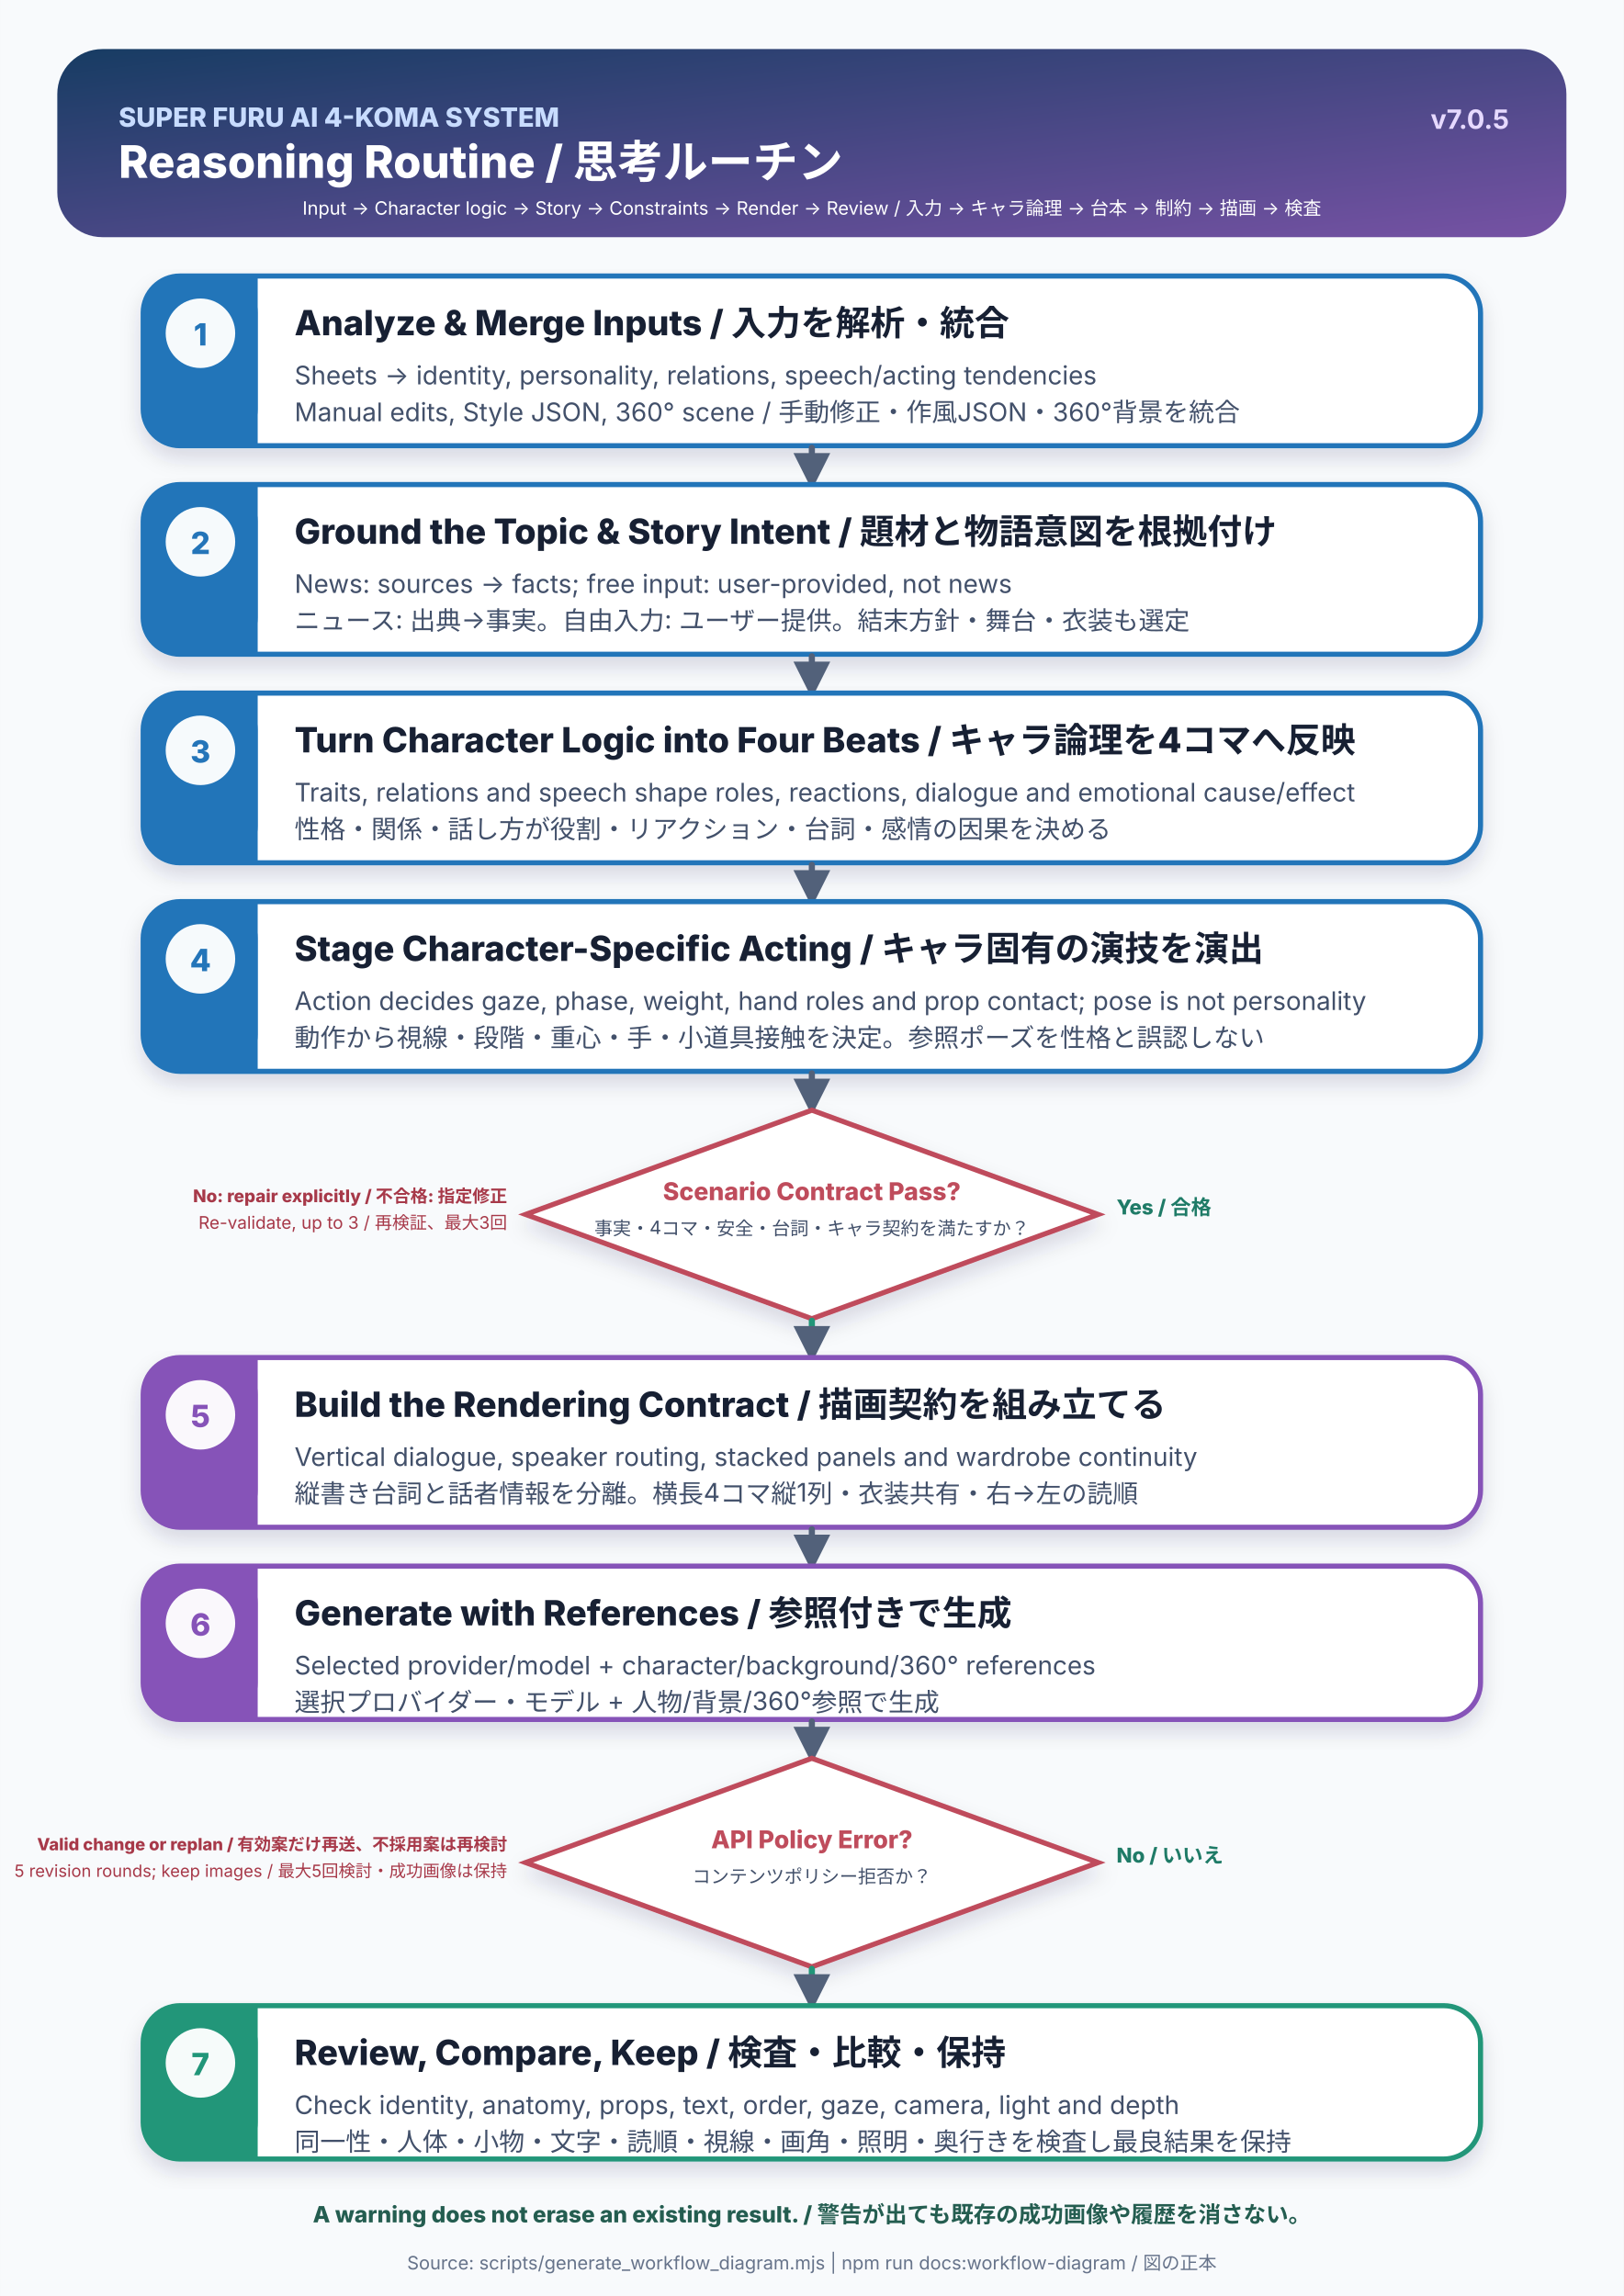
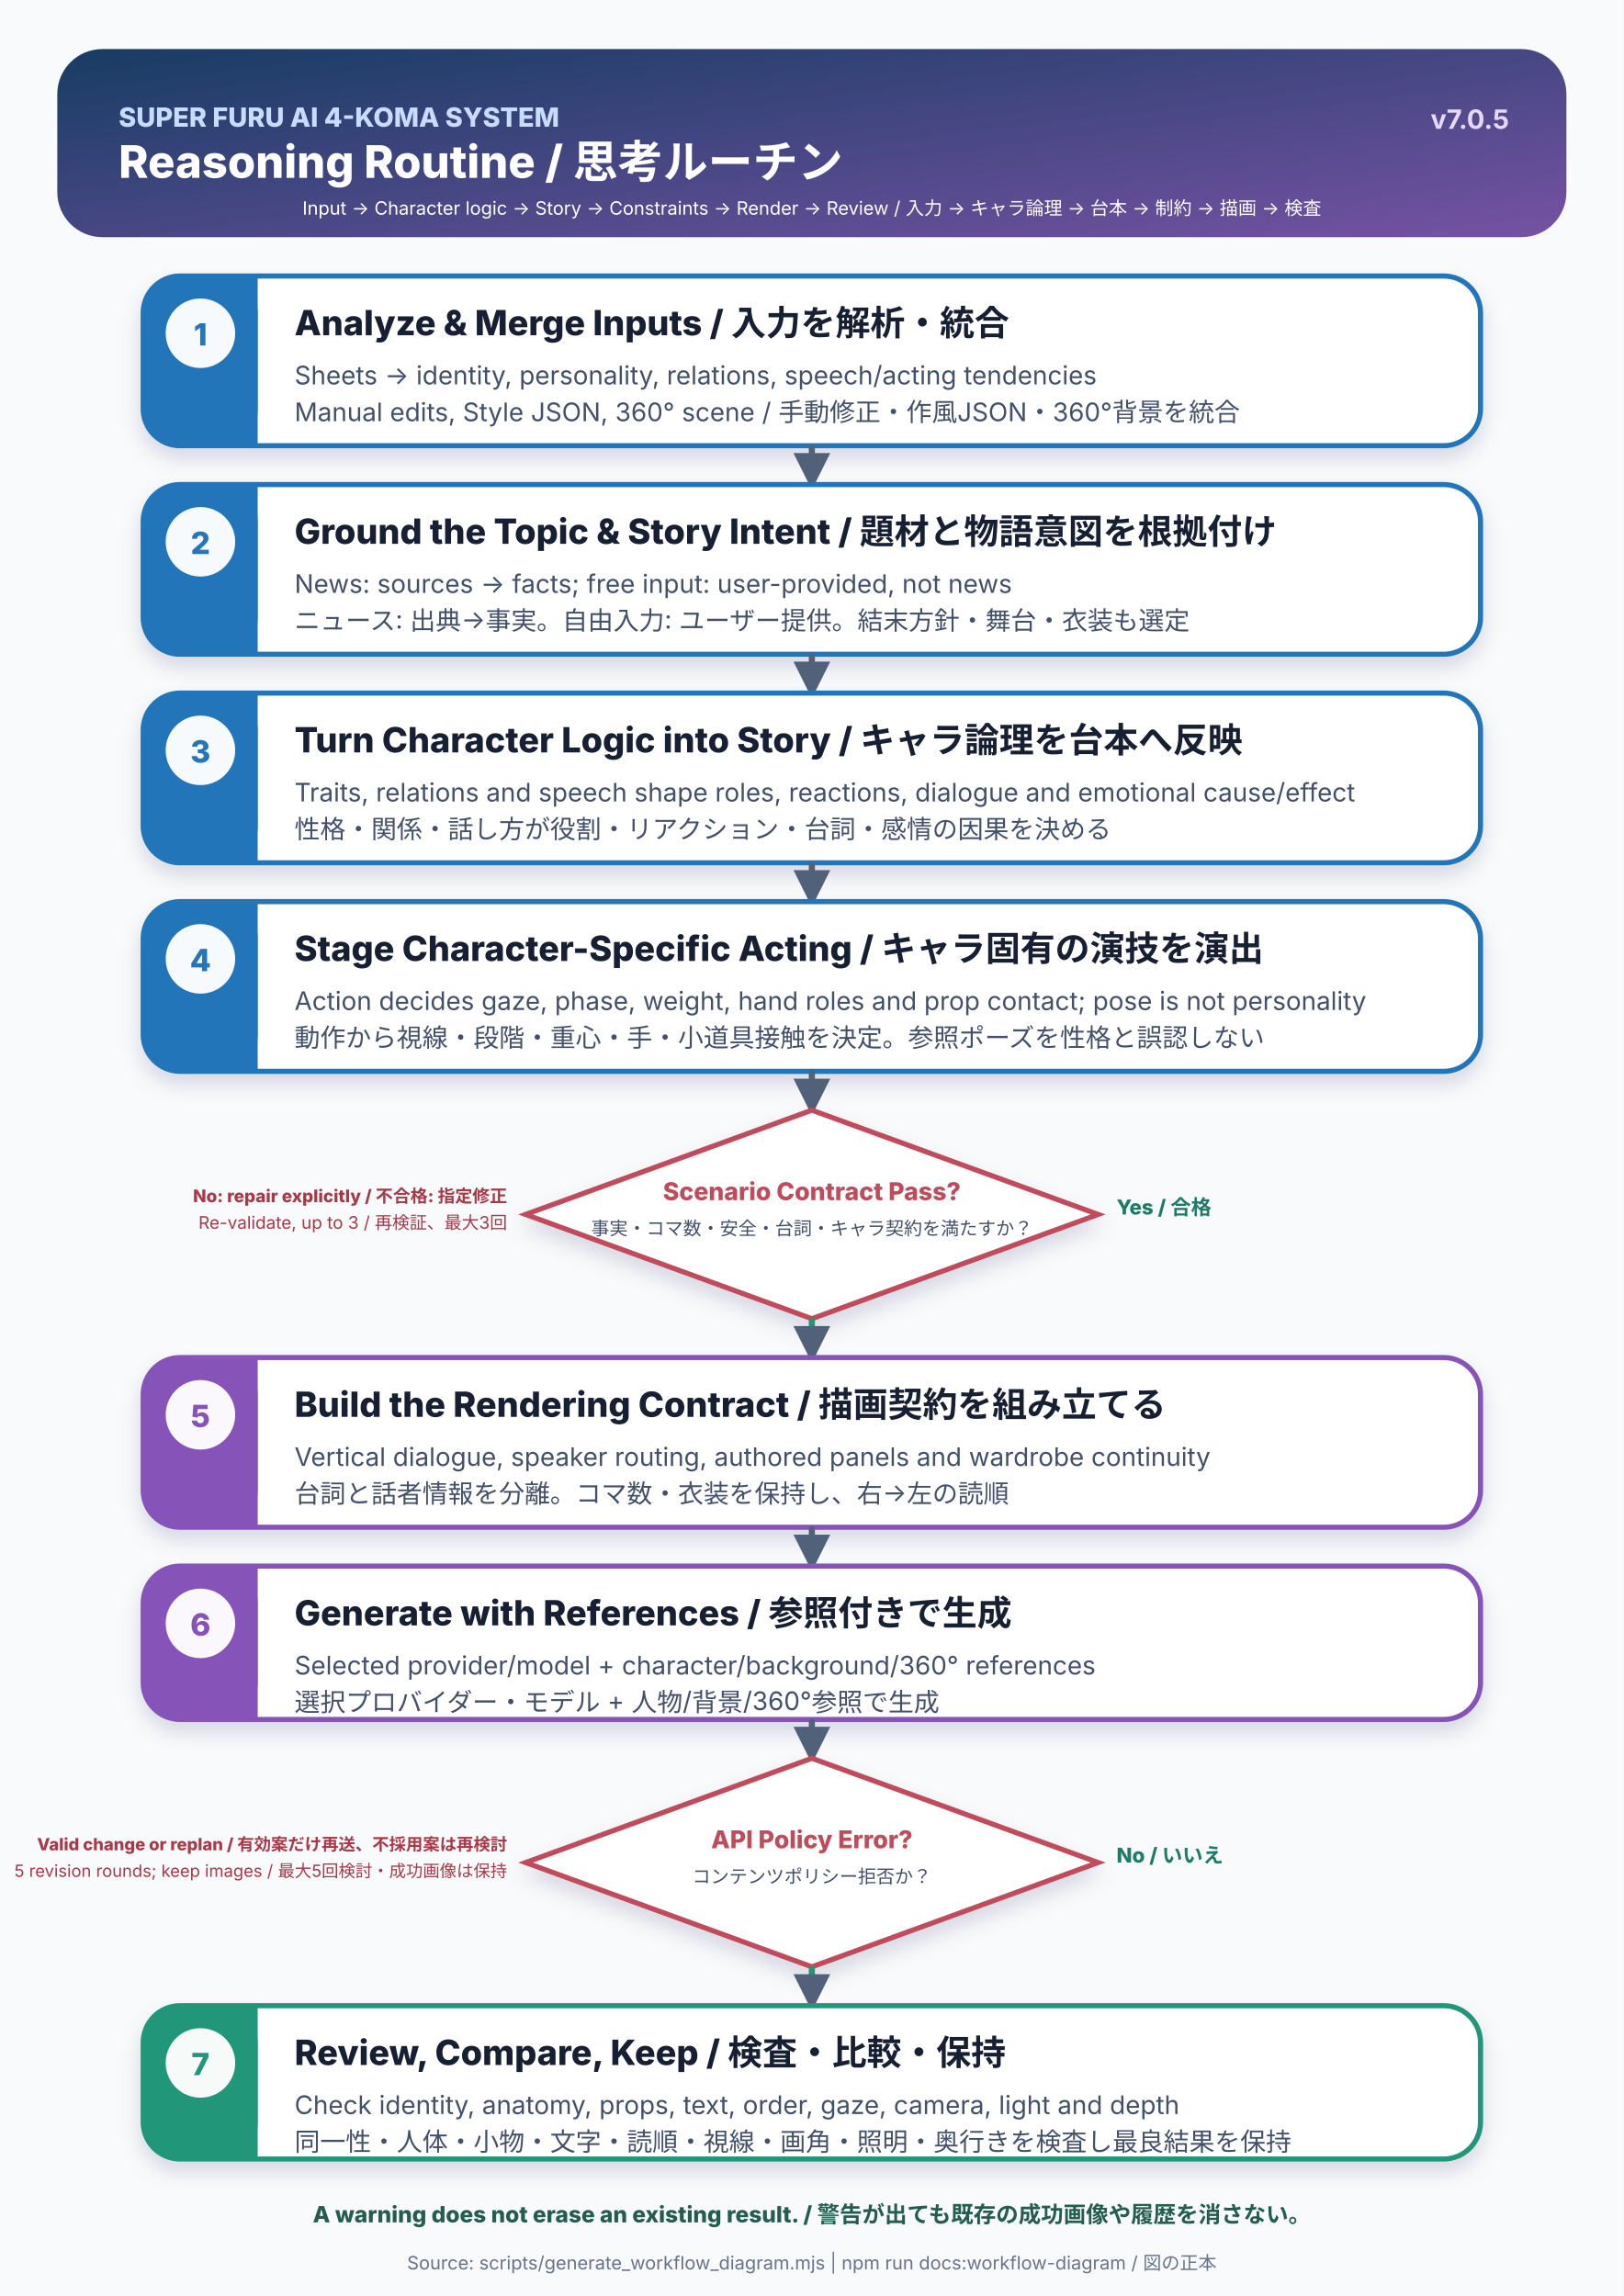
<svg xmlns="http://www.w3.org/2000/svg" width="210mm" height="297mm" viewBox="0 0 794 1123" role="img" aria-labelledby="title description">
  <defs>
    <linearGradient id="header" x1="0" x2="1" y1="0" y2="1">
      <stop stop-color="#173c63" />
      <stop offset="1" stop-color="#7652a4" />
    </linearGradient>
    <filter id="shadow" x="-10%" y="-10%" width="120%" height="130%">
      <feDropShadow dx="0" dy="5" stdDeviation="5" flood-color="#16223d" flood-opacity=".14" />
    </filter>
    <marker id="arrow-navy" viewBox="0 0 10 10" refX="8" refY="5" markerWidth="6" markerHeight="6" orient="auto">
      <path d="M 0 0 L 10 5 L 0 10 z" fill="#52617a" />
    </marker>
    <marker id="arrow-red" viewBox="0 0 10 10" refX="8" refY="5" markerWidth="6" markerHeight="6" orient="auto">
      <path d="M 0 0 L 10 5 L 0 10 z" fill="#bf4c5c" />
    </marker>
    <style>text { font-family: Inter, "Noto Sans JP", "Yu Gothic UI", sans-serif; }</style>
  </defs>
  <rect width="794" height="1123" fill="#f8fafc" />
  <rect x="28" y="24" width="738" height="92" rx="22" fill="url(#header)" />
  <text x="58" y="62" font-size="13" font-weight="800" fill="#c8dcff" text-anchor="start">SUPER FURU AI 4-KOMA SYSTEM</text>
  <text x="58" y="87" font-size="22" font-weight="800" fill="#ffffff" text-anchor="start">Reasoning Routine / 思考ルーチン</text>
  <text x="738" y="63" font-size="13" font-weight="700" fill="#e6d9ff" text-anchor="end">v7.0.5</text>
  <text x="397" y="105" font-size="9" font-weight="400" fill="#ffffff" text-anchor="middle">Input → Character logic → Story → Constraints → Render → Review / 入力 → キャラ論理 → 台本 → 制約 → 描画 → 検査</text>
  <g filter="url(#shadow)">
    <rect x="70" y="135" width="654" height="83" rx="18" fill="#ffffff" stroke="#2475b9" stroke-width="2.5" />
    <rect x="70" y="135" width="56" height="83" rx="18" fill="#2475b9" />
    <rect x="108" y="135" width="18" height="83" fill="#2475b9" />
  </g>
  <circle cx="98" cy="163" r="17" fill="#ffffff" fill-opacity=".96" />
  <text x="98" y="169" font-size="15" font-weight="800" fill="#2475b9" text-anchor="middle">1</text>
  <text x="144" y="164" font-size="17" font-weight="800" fill="#172033" text-anchor="start">Analyze &amp; Merge Inputs / 入力を解析・統合</text>
  <text x="144" y="188" font-size="12.5" font-weight="400" fill="#42506a" text-anchor="start">Sheets → identity, personality, relations, speech/acting tendencies</text>
  <text x="144" y="206" font-size="12.5" font-weight="400" fill="#42506a" text-anchor="start">Manual edits, Style JSON, 360° scene / 手動修正・作風JSON・360°背景を統合</text>
  <path d="M 397 219 L 397 236" fill="none" stroke="#52617a" stroke-width="3" stroke-linecap="round" marker-end="url(#arrow-navy)" />
  <g filter="url(#shadow)">
    <rect x="70" y="237" width="654" height="83" rx="18" fill="#ffffff" stroke="#2475b9" stroke-width="2.5" />
    <rect x="70" y="237" width="56" height="83" rx="18" fill="#2475b9" />
    <rect x="108" y="237" width="18" height="83" fill="#2475b9" />
  </g>
  <circle cx="98" cy="265" r="17" fill="#ffffff" fill-opacity=".96" />
  <text x="98" y="271" font-size="15" font-weight="800" fill="#2475b9" text-anchor="middle">2</text>
  <text x="144" y="266" font-size="17" font-weight="800" fill="#172033" text-anchor="start">Ground the Topic &amp; Story Intent / 題材と物語意図を根拠付け</text>
  <text x="144" y="290" font-size="12.5" font-weight="400" fill="#42506a" text-anchor="start">News: sources → facts; free input: user-provided, not news</text>
  <text x="144" y="308" font-size="12.5" font-weight="400" fill="#42506a" text-anchor="start">ニュース: 出典→事実。自由入力: ユーザー提供。結末方針・舞台・衣装も選定</text>
  <path d="M 397 321 L 397 338" fill="none" stroke="#52617a" stroke-width="3" stroke-linecap="round" marker-end="url(#arrow-navy)" />
  <g filter="url(#shadow)">
    <rect x="70" y="339" width="654" height="83" rx="18" fill="#ffffff" stroke="#2475b9" stroke-width="2.5" />
    <rect x="70" y="339" width="56" height="83" rx="18" fill="#2475b9" />
    <rect x="108" y="339" width="18" height="83" fill="#2475b9" />
  </g>
  <circle cx="98" cy="367" r="17" fill="#ffffff" fill-opacity=".96" />
  <text x="98" y="373" font-size="15" font-weight="800" fill="#2475b9" text-anchor="middle">3</text>
-   <text x="144" y="368" font-size="17" font-weight="800" fill="#172033" text-anchor="start">Turn Character Logic into Four Beats / キャラ論理を4コマへ反映</text>
+   <text x="144" y="368" font-size="17" font-weight="800" fill="#172033" text-anchor="start">Turn Character Logic into Story / キャラ論理を台本へ反映</text>
  <text x="144" y="392" font-size="12.5" font-weight="400" fill="#42506a" text-anchor="start">Traits, relations and speech shape roles, reactions, dialogue and emotional cause/effect</text>
  <text x="144" y="410" font-size="12.5" font-weight="400" fill="#42506a" text-anchor="start">性格・関係・話し方が役割・リアクション・台詞・感情の因果を決める</text>
  <path d="M 397 423 L 397 440" fill="none" stroke="#52617a" stroke-width="3" stroke-linecap="round" marker-end="url(#arrow-navy)" />
  <g filter="url(#shadow)">
    <rect x="70" y="441" width="654" height="83" rx="18" fill="#ffffff" stroke="#2475b9" stroke-width="2.5" />
    <rect x="70" y="441" width="56" height="83" rx="18" fill="#2475b9" />
    <rect x="108" y="441" width="18" height="83" fill="#2475b9" />
  </g>
  <circle cx="98" cy="469" r="17" fill="#ffffff" fill-opacity=".96" />
  <text x="98" y="475" font-size="15" font-weight="800" fill="#2475b9" text-anchor="middle">4</text>
  <text x="144" y="470" font-size="17" font-weight="800" fill="#172033" text-anchor="start">Stage Character-Specific Acting / キャラ固有の演技を演出</text>
  <text x="144" y="494" font-size="12.5" font-weight="400" fill="#42506a" text-anchor="start">Action decides gaze, phase, weight, hand roles and prop contact; pose is not personality</text>
  <text x="144" y="512" font-size="12.5" font-weight="400" fill="#42506a" text-anchor="start">動作から視線・段階・重心・手・小道具接触を決定。参照ポーズを性格と誤認しない</text>
  <path d="M 397 525 L 397 542" fill="none" stroke="#52617a" stroke-width="3" stroke-linecap="round" marker-end="url(#arrow-navy)" />
  <g filter="url(#shadow)">
    <path d="M 397 543 L 537 594 L 397 645 L 257 594 Z" fill="#ffffff" stroke="#bf4c5c" stroke-width="2.5" />
  </g>
  <text x="397" y="587" font-size="12" font-weight="800" fill="#bf4c5c" text-anchor="middle">Scenario Contract Pass?</text>
-   <text x="397" y="604" font-size="9" font-weight="400" fill="#42506a" text-anchor="middle">事実・4コマ・安全・台詞・キャラ契約を満たすか？</text>
+   <text x="397" y="604" font-size="9" font-weight="400" fill="#42506a" text-anchor="middle">事実・コマ数・安全・台詞・キャラ契約を満たすか？</text>
  <text x="248" y="588" font-size="8.5" font-weight="800" fill="#a73949" text-anchor="end">No: repair explicitly / 不合格: 指定修正</text>
  <text x="248" y="601" font-size="8.5" font-weight="400" fill="#a73949" text-anchor="end">Re-validate, up to 3 / 再検証、最大3回</text>
  <text x="546" y="594" font-size="10" font-weight="800" fill="#1f7b67" text-anchor="start">Yes / 合格</text>
  <path d="M 397 646 L 397 663" fill="none" stroke="#219679" stroke-width="3" stroke-linecap="round" marker-end="url(#arrow-navy)" />
  <g filter="url(#shadow)">
    <rect x="70" y="664" width="654" height="83" rx="18" fill="#ffffff" stroke="#8653b8" stroke-width="2.5" />
    <rect x="70" y="664" width="56" height="83" rx="18" fill="#8653b8" />
    <rect x="108" y="664" width="18" height="83" fill="#8653b8" />
  </g>
  <circle cx="98" cy="692" r="17" fill="#ffffff" fill-opacity=".96" />
  <text x="98" y="698" font-size="15" font-weight="800" fill="#8653b8" text-anchor="middle">5</text>
  <text x="144" y="693" font-size="17" font-weight="800" fill="#172033" text-anchor="start">Build the Rendering Contract / 描画契約を組み立てる</text>
-   <text x="144" y="717" font-size="12.5" font-weight="400" fill="#42506a" text-anchor="start">Vertical dialogue, speaker routing, stacked panels and wardrobe continuity</text>
-   <text x="144" y="735" font-size="12.5" font-weight="400" fill="#42506a" text-anchor="start">縦書き台詞と話者情報を分離。横長4コマ縦1列・衣装共有・右→左の読順</text>
+   <text x="144" y="717" font-size="12.5" font-weight="400" fill="#42506a" text-anchor="start">Vertical dialogue, speaker routing, authored panels and wardrobe continuity</text>
+   <text x="144" y="735" font-size="12.5" font-weight="400" fill="#42506a" text-anchor="start">台詞と話者情報を分離。コマ数・衣装を保持し、右→左の読順</text>
  <path d="M 397 748 L 397 765" fill="none" stroke="#52617a" stroke-width="3" stroke-linecap="round" marker-end="url(#arrow-navy)" />
  <g filter="url(#shadow)">
    <rect x="70" y="766" width="654" height="75" rx="18" fill="#ffffff" stroke="#8653b8" stroke-width="2.5" />
    <rect x="70" y="766" width="56" height="75" rx="18" fill="#8653b8" />
    <rect x="108" y="766" width="18" height="75" fill="#8653b8" />
  </g>
  <circle cx="98" cy="794" r="17" fill="#ffffff" fill-opacity=".96" />
  <text x="98" y="800" font-size="15" font-weight="800" fill="#8653b8" text-anchor="middle">6</text>
  <text x="144" y="795" font-size="17" font-weight="800" fill="#172033" text-anchor="start">Generate with References / 参照付きで生成</text>
  <text x="144" y="819" font-size="12.5" font-weight="400" fill="#42506a" text-anchor="start">Selected provider/model + character/background/360° references</text>
  <text x="144" y="837" font-size="12.5" font-weight="400" fill="#42506a" text-anchor="start">選択プロバイダー・モデル + 人物/背景/360°参照で生成</text>
  <path d="M 397 842 L 397 859" fill="none" stroke="#52617a" stroke-width="3" stroke-linecap="round" marker-end="url(#arrow-navy)" />
  <g filter="url(#shadow)">
    <path d="M 397 860 L 537 911 L 397 962 L 257 911 Z" fill="#ffffff" stroke="#bf4c5c" stroke-width="2.5" />
  </g>
  <text x="397" y="904" font-size="12" font-weight="800" fill="#bf4c5c" text-anchor="middle">API Policy Error?</text>
  <text x="397" y="921" font-size="9" font-weight="400" fill="#42506a" text-anchor="middle">コンテンツポリシー拒否か？</text>
  <text x="248" y="905" font-size="8.25" font-weight="800" fill="#a73949" text-anchor="end">Valid change or replan / 有効案だけ再送、不採用案は再検討</text>
  <text x="248" y="918" font-size="8.25" font-weight="400" fill="#a73949" text-anchor="end">5 revision rounds; keep images / 最大5回検討・成功画像は保持</text>
  <text x="546" y="911" font-size="10" font-weight="800" fill="#1f7b67" text-anchor="start">No / いいえ</text>
  <path d="M 397 963 L 397 980" fill="none" stroke="#219679" stroke-width="3" stroke-linecap="round" marker-end="url(#arrow-navy)" />
  <g filter="url(#shadow)">
    <rect x="70" y="981" width="654" height="75" rx="18" fill="#ffffff" stroke="#219679" stroke-width="2.5" />
    <rect x="70" y="981" width="56" height="75" rx="18" fill="#219679" />
    <rect x="108" y="981" width="18" height="75" fill="#219679" />
  </g>
  <circle cx="98" cy="1009" r="17" fill="#ffffff" fill-opacity=".96" />
  <text x="98" y="1015" font-size="15" font-weight="800" fill="#219679" text-anchor="middle">7</text>
  <text x="144" y="1010" font-size="17" font-weight="800" fill="#172033" text-anchor="start">Review, Compare, Keep / 検査・比較・保持</text>
  <text x="144" y="1034" font-size="12.5" font-weight="400" fill="#42506a" text-anchor="start">Check identity, anatomy, props, text, order, gaze, camera, light and depth</text>
  <text x="144" y="1052" font-size="12.5" font-weight="400" fill="#42506a" text-anchor="start">同一性・人体・小物・文字・読順・視線・画角・照明・奥行きを検査し最良結果を保持</text>
  <text x="397" y="1087" font-size="11" font-weight="800" fill="#245d50" text-anchor="middle">A warning does not erase an existing result. / 警告が出ても既存の成功画像や履歴を消さない。</text>
  <text x="397" y="1110" font-size="9" font-weight="400" fill="#66738a" text-anchor="middle">Source: scripts/generate_workflow_diagram.mjs | npm run docs:workflow-diagram / 図の正本</text>
</svg>
